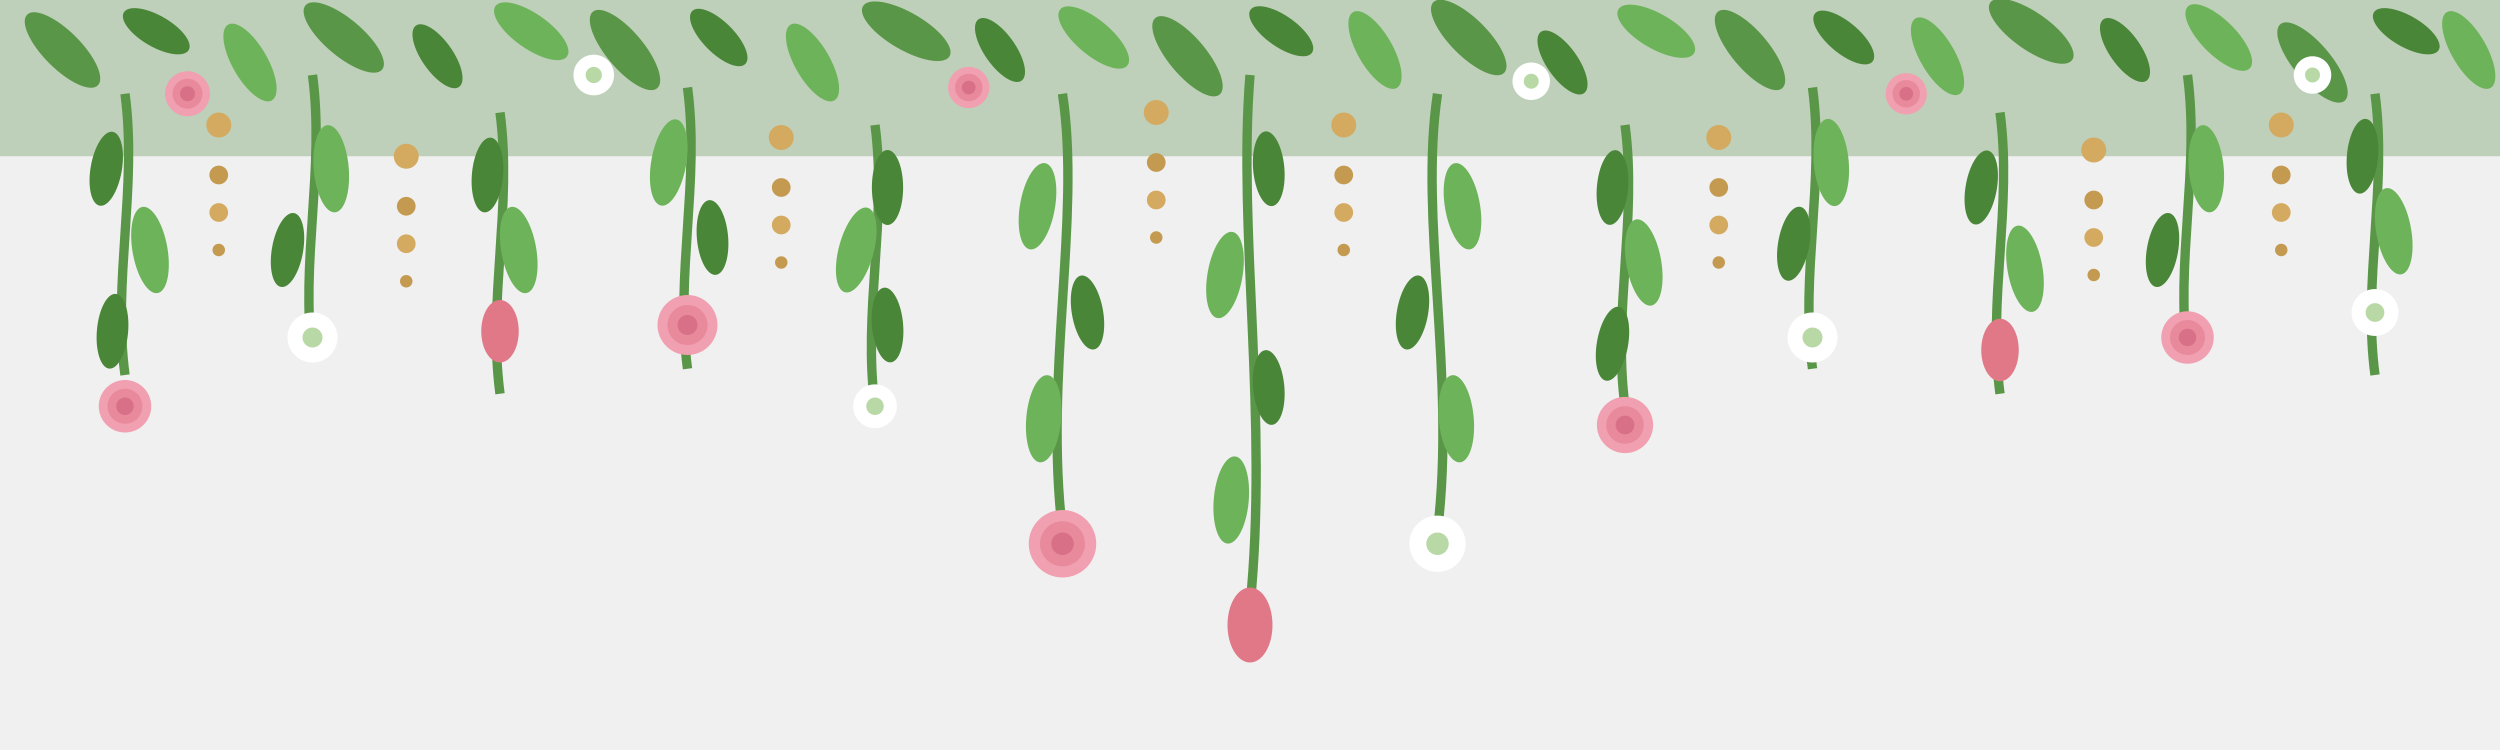
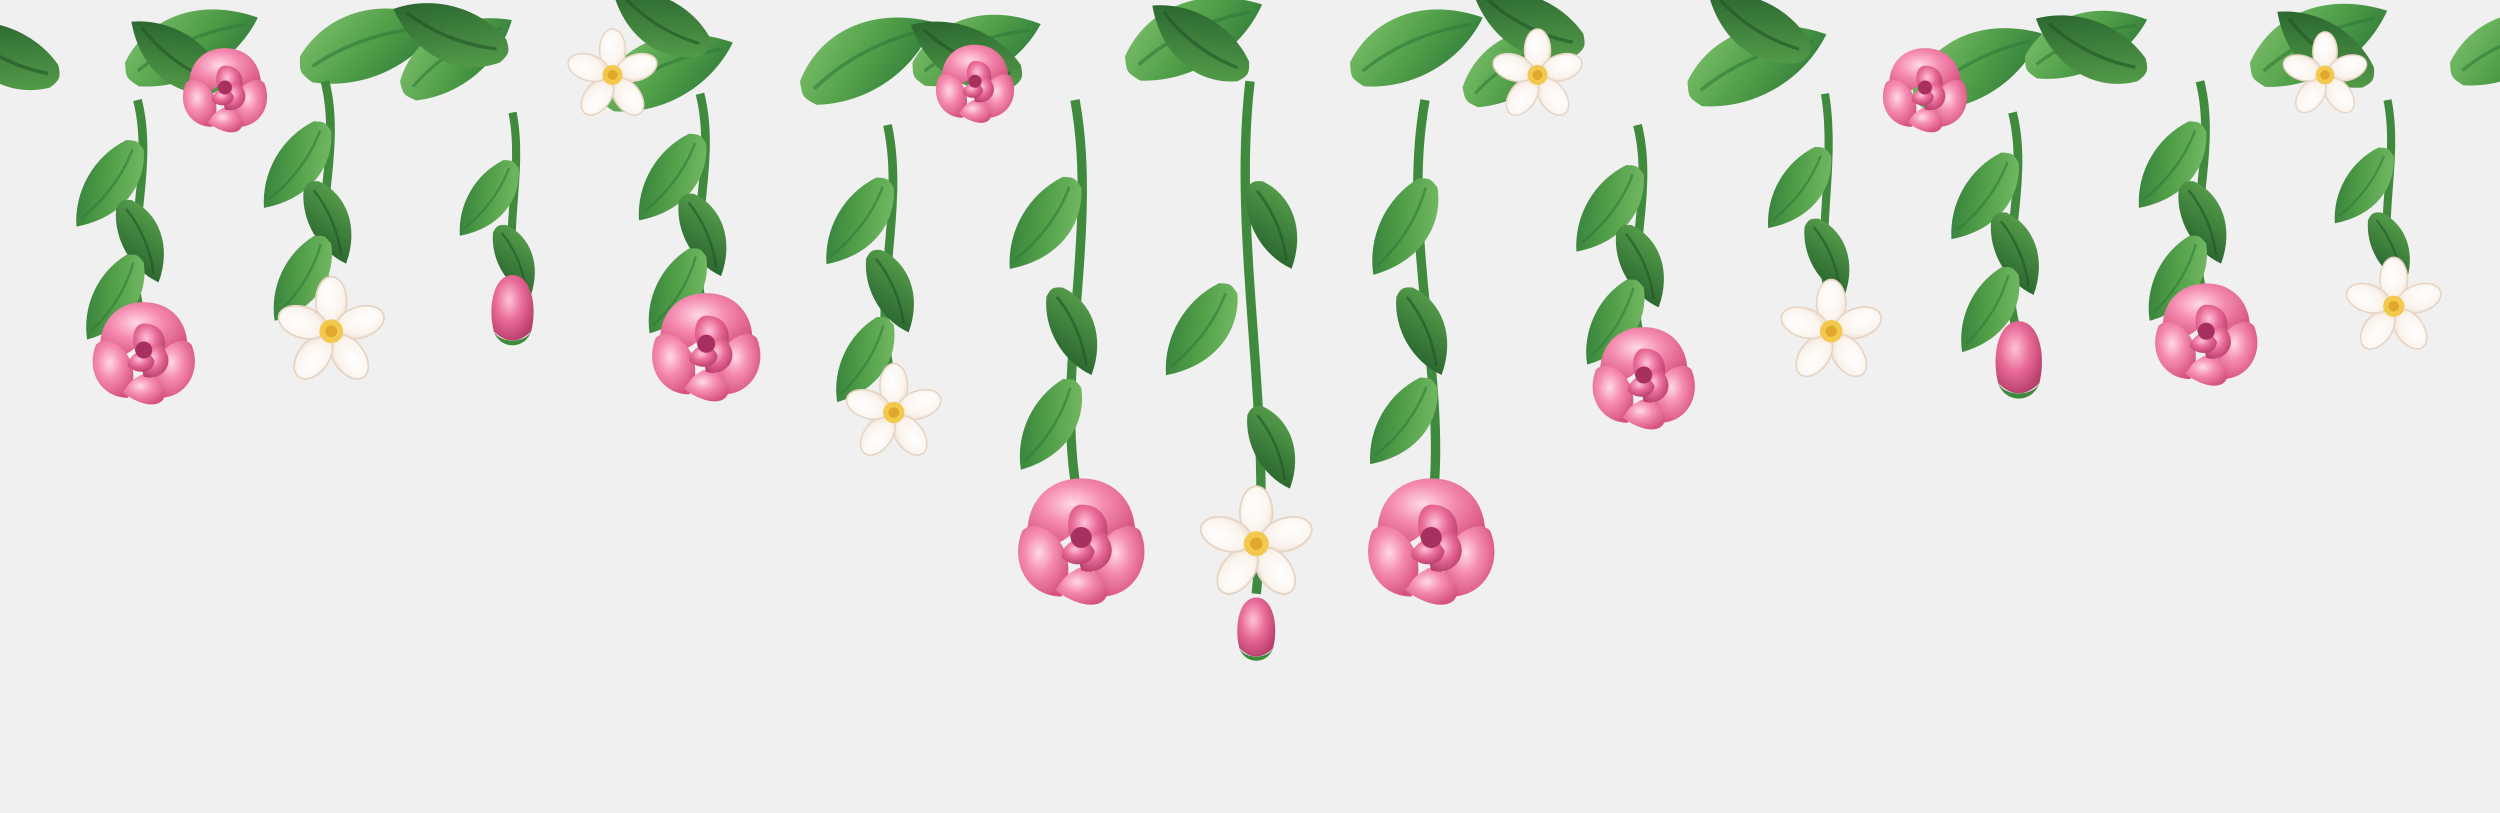
- <svg xmlns="http://www.w3.org/2000/svg" viewBox="0 0 400 120" fill="none">
+ <svg xmlns="http://www.w3.org/2000/svg" viewBox="0 0 400 130" fill="none">
  <defs>
-     <g id="leafH">
-       <ellipse rx="8" ry="3" fill="#5a9648" />
-     </g>
-     <g id="leafD">
-       <ellipse rx="6" ry="2.5" fill="#4a8638" />
-     </g>
-     <g id="leafL">
-       <ellipse rx="7" ry="2.8" fill="#6db35a" />
-     </g>
-     <g id="vine">
-       <path d="M0 0 C 2 15 -2 30 0 45" stroke="#5a9648" stroke-width="1.5" fill="none" />
-     </g>
-     <g id="pinkF">
-       <circle r="6" fill="#f0a0b0" />
-       <circle r="4" fill="#e88a9c" />
-       <circle r="2" fill="#d87088" />
-     </g>
-     <g id="whiteF">
-       <circle r="5" fill="#ffffff" />
-       <circle r="2" fill="#b8d9a6" />
+     <radialGradient id="roseCore" cx="42%" cy="38%" r="65%">
+       <stop offset="0%" stop-color="#ffd9e6" />
+       <stop offset="45%" stop-color="#f58bb0" />
+       <stop offset="100%" stop-color="#d6537f" />
+     </radialGradient>
+     <radialGradient id="roseCoreDeep" cx="42%" cy="38%" r="65%">
+       <stop offset="0%" stop-color="#ffc2d8" />
+       <stop offset="50%" stop-color="#e86a97" />
+       <stop offset="100%" stop-color="#b83e6c" />
+     </radialGradient>
+     <radialGradient id="whiteBloom" cx="42%" cy="38%" r="65%">
+       <stop offset="0%" stop-color="#ffffff" />
+       <stop offset="70%" stop-color="#fbf4ee" />
+       <stop offset="100%" stop-color="#efe0d2" />
+     </radialGradient>
+     <linearGradient id="leafGrad" x1="0%" y1="0%" x2="100%" y2="100%">
+       <stop offset="0%" stop-color="#7cbf6a" />
+       <stop offset="55%" stop-color="#4f9d47" />
+       <stop offset="100%" stop-color="#2f7a3a" />
+     </linearGradient>
+     <linearGradient id="leafGradDark" x1="0%" y1="0%" x2="100%" y2="100%">
+       <stop offset="0%" stop-color="#5aa34d" />
+       <stop offset="100%" stop-color="#245f2c" />
+     </linearGradient>
+     <g id="leaf">
+       <path d="M0 0 C 6 -4 14 -3 20 4 C 14 8 6 8 0 4 C -1 2 -1 2 0 0 Z" fill="url(#leafGrad)" />
+       <path d="M1 2 C 7 1 13 2 18 4" stroke="#2f7a3a" stroke-width="0.5" fill="none" opacity="0.6" />
+     </g>
+     <g id="leafDark">
+       <path d="M0 0 C 5 -3.5 12 -2.5 17 3.5 C 12 7 5 7 0 3.5 C -1 2 -1 1.5 0 0 Z" fill="url(#leafGradDark)" />
+       <path d="M1 1.8 C 6 1 11 1.8 15 3.5" stroke="#1f5426" stroke-width="0.5" fill="none" opacity="0.6" />
+     </g>
+     <g id="rose">
+       <g fill="url(#roseCore)">
+         <path d="M0 -9 C 6 -9 9 -4 8 1 C 4 2 1 0 0 -3 C -1 0 -4 2 -8 1 C -9 -4 -6 -9 0 -9 Z" />
+         <path d="M9 -1 C 11 4 8 9 3 9 C 1 5 2 1 5 -1 C 7 -2 8 -2 9 -1 Z" />
+         <path d="M-9 -1 C -11 4 -8 9 -3 9 C -1 5 -2 1 -5 -1 C -7 -2 -8 -2 -9 -1 Z" />
+         <path d="M-4 8 C 0 11 4 11 4 8 C 3 5 0 4 -1 5 C -3 6 -3 7 -4 8 Z" />
+       </g>
+       <g fill="url(#roseCoreDeep)">
+         <path d="M0 -5 C 4 -5 5 -1 3 2 C 0 3 -2 1 -2 -2 C -2 -4 -1 -5 0 -5 Z" />
+         <path d="M4 0 C 6 3 3 6 0 5 C -1 2 1 -1 3 -1 C 4 -1 4 0 4 0 Z" />
+         <path d="M-3 3 C -1 5 2 4 2 2 C 1 0 -1 0 -2 1 C -3 2 -3 2 -3 3 Z" />
+       </g>
+       <circle r="1.6" fill="#a83060" />
+     </g>
+     <g id="whiteFlower">
+       <g fill="url(#whiteBloom)" stroke="#e6d4c4" stroke-width="0.3">
+         <ellipse cx="0" cy="-5" rx="2.6" ry="4.2" />
+         <ellipse cx="4.8" cy="-1.5" rx="2.6" ry="4.2" transform="rotate(72 4.8 -1.5)" />
+         <ellipse cx="3" cy="4.3" rx="2.6" ry="4.2" transform="rotate(144 3 4.3)" />
+         <ellipse cx="-3" cy="4.3" rx="2.6" ry="4.2" transform="rotate(216 -3 4.3)" />
+         <ellipse cx="-4.8" cy="-1.5" rx="2.6" ry="4.2" transform="rotate(288 -4.8 -1.5)" />
+       </g>
+       <circle r="2" fill="#f2c94c" />
+       <circle r="1" fill="#e0a92e" />
    </g>
    <g id="bud">
-       <ellipse rx="3" ry="5" fill="#e07888" />
-     </g>
-     <g id="beads">
-       <circle cx="0" cy="0" r="2" fill="#d4aa60" />
-       <circle cx="0" cy="8" r="1.5" fill="#c49a50" />
-       <circle cx="0" cy="14" r="1.5" fill="#d4aa60" />
-       <circle cx="0" cy="20" r="1" fill="#c49a50" />
+       <path d="M0 -6 C 3 -6 4 -1 3 3 C 1 5 -1 5 -3 3 C -4 -1 -3 -6 0 -6 Z" fill="url(#roseCoreDeep)" />
+       <path d="M-3 3 C -2 6 2 6 3 3 C 2 5 -2 5 -3 3 Z" fill="#3f8a3d" />
+     </g>
+     <g id="vineShort">
+       <path d="M0 0 C 3 12 -3 24 1 36" stroke="#3f8a3d" stroke-width="1.4" fill="none" />
+       <use href="#leaf" transform="translate(1 8) rotate(120) scale(0.8)" />
+       <use href="#leafDark" transform="translate(-1 16) rotate(60) scale(0.8)" />
+       <use href="#leaf" transform="translate(1 26) rotate(115) scale(0.75)" />
    </g>
  </defs>
  <style>
-     /*
-       Realistic hanging garland: the top rail is fixed, and every dangling vine
-       pivots from ITS OWN top anchor (transform-box: fill-box + origin center top).
-       A pendulum easing (in-out) with a tiny counter-swing at the extremes reads
-       like fabric/greenery caught in a light breeze. Amplitudes are small because
-       a heavy garland barely moves; staggered durations/delays desynchronize them.
-     */
    .vine-left, .vine-right, .vine-center {
      transform-box: fill-box;
      transform-origin: center top;
    }
- 
-     @keyframes swayA {
-       0%   { transform: rotate(-1.6deg); }
-       50%  { transform: rotate(1.6deg); }
-       100% { transform: rotate(-1.6deg); }
-     }
-     @keyframes swayB {
-       0%   { transform: rotate(1.4deg); }
-       50%  { transform: rotate(-1.4deg); }
-       100% { transform: rotate(1.4deg); }
-     }
-     /* Center vines are longer/heavier, so they swing a touch wider and slower */
-     @keyframes swayC {
-       0%   { transform: rotate(-2.2deg); }
-       50%  { transform: rotate(2.2deg); }
-       100% { transform: rotate(-2.2deg); }
-     }
- 
-     /* Beads hang as a plumb line: gentle pendulum from their own top */
-     @keyframes beadSwing {
-       0%   { transform: rotate(-2deg); }
-       50%  { transform: rotate(2deg); }
-       100% { transform: rotate(-2deg); }
-     }
- 
+     @keyframes swayA { 0%{transform:rotate(-1.8deg)} 50%{transform:rotate(1.8deg)} 100%{transform:rotate(-1.8deg)} }
+     @keyframes swayB { 0%{transform:rotate(1.5deg)} 50%{transform:rotate(-1.5deg)} 100%{transform:rotate(1.5deg)} }
+     @keyframes swayC { 0%{transform:rotate(-2.4deg)} 50%{transform:rotate(2.4deg)} 100%{transform:rotate(-2.4deg)} }
    .vine-left   { animation: swayA 4.2s ease-in-out infinite; }
    .vine-right  { animation: swayB 4.8s ease-in-out infinite; }
    .vine-center { animation: swayC 5.6s ease-in-out infinite; }
-     .beads-anim  {
-       transform-box: fill-box;
-       transform-origin: center top;
-       animation: beadSwing 3.4s ease-in-out infinite;
-     }
    @media (prefers-reduced-motion: reduce) {
-       .vine-left, .vine-right, .vine-center, .beads-anim { animation: none; }
+       .vine-left, .vine-right, .vine-center { animation: none; }
    }
  </style>
-   <rect x="0" y="0" width="400" height="25" fill="#4a8638" opacity="0.3" />
  <g>
-     <use href="#leafH" transform="translate(10 8) rotate(45)" />
-     <use href="#leafD" transform="translate(25 5) rotate(30)" />
-     <use href="#leafL" transform="translate(40 10) rotate(60)" />
-     <use href="#leafH" transform="translate(55 6) rotate(40)" />
-     <use href="#leafD" transform="translate(70 9) rotate(55)" />
-     <use href="#leafL" transform="translate(85 5) rotate(35)" />
-     <use href="#leafH" transform="translate(100 8) rotate(50)" />
-     <use href="#leafD" transform="translate(115 6) rotate(45)" />
-     <use href="#leafL" transform="translate(130 10) rotate(60)" />
-     <use href="#leafH" transform="translate(145 5) rotate(30)" />
-     <use href="#leafD" transform="translate(160 8) rotate(55)" />
-     <use href="#leafL" transform="translate(175 6) rotate(40)" />
-     <use href="#leafH" transform="translate(190 9) rotate(50)" />
-     <use href="#leafD" transform="translate(205 5) rotate(35)" />
-     <use href="#leafL" transform="translate(220 8) rotate(60)" />
-     <use href="#leafH" transform="translate(235 6) rotate(45)" />
-     <use href="#leafD" transform="translate(250 10) rotate(55)" />
-     <use href="#leafL" transform="translate(265 5) rotate(30)" />
-     <use href="#leafH" transform="translate(280 8) rotate(50)" />
-     <use href="#leafD" transform="translate(295 6) rotate(40)" />
-     <use href="#leafL" transform="translate(310 9) rotate(60)" />
-     <use href="#leafH" transform="translate(325 5) rotate(35)" />
-     <use href="#leafD" transform="translate(340 8) rotate(55)" />
-     <use href="#leafL" transform="translate(355 6) rotate(45)" />
-     <use href="#leafH" transform="translate(370 10) rotate(50)" />
-     <use href="#leafD" transform="translate(385 5) rotate(30)" />
-     <use href="#leafL" transform="translate(395 8) rotate(60)" />
-   </g>
-   <g transform="translate(20 15)">
+     <use href="#leafDark" transform="translate(8 14) rotate(200) scale(1.1)" />
+     <use href="#leaf" transform="translate(20 10) rotate(-30) scale(1.1)" />
+     <use href="#leafDark" transform="translate(34 15) rotate(210) scale(1)" />
+     <use href="#leaf" transform="translate(48 9) rotate(-25) scale(1.15)" />
+     <use href="#leaf" transform="translate(64 13) rotate(-40) scale(1)" />
+     <use href="#leafDark" transform="translate(80 10) rotate(195) scale(1.1)" />
+     <use href="#leaf" transform="translate(96 14) rotate(-30) scale(1.1)" />
+     <use href="#leafDark" transform="translate(112 9) rotate(205) scale(1)" />
+     <use href="#leaf" transform="translate(128 13) rotate(-35) scale(1.15)" />
+     <use href="#leaf" transform="translate(146 10) rotate(-28) scale(1.05)" />
+     <use href="#leafDark" transform="translate(162 14) rotate(200) scale(1.1)" />
+     <use href="#leaf" transform="translate(180 9) rotate(-32) scale(1.15)" />
+     <use href="#leafDark" transform="translate(198 13) rotate(210) scale(1.05)" />
+     <use href="#leaf" transform="translate(216 10) rotate(-30) scale(1.1)" />
+     <use href="#leaf" transform="translate(234 14) rotate(-38) scale(1)" />
+     <use href="#leafDark" transform="translate(252 9) rotate(200) scale(1.1)" />
+     <use href="#leaf" transform="translate(270 13) rotate(-30) scale(1.15)" />
+     <use href="#leafDark" transform="translate(288 10) rotate(205) scale(1.05)" />
+     <use href="#leaf" transform="translate(306 14) rotate(-34) scale(1.1)" />
+     <use href="#leaf" transform="translate(324 9) rotate(-28) scale(1)" />
+     <use href="#leafDark" transform="translate(342 13) rotate(200) scale(1.1)" />
+     <use href="#leaf" transform="translate(360 10) rotate(-32) scale(1.15)" />
+     <use href="#leafDark" transform="translate(378 14) rotate(210) scale(1.05)" />
+     <use href="#leaf" transform="translate(392 10) rotate(-30) scale(1.05)" />
+   </g>
+   <g transform="translate(22 16)">
    <g class="vine-left">
-       <use href="#vine" />
-       <use href="#leafD" transform="translate(-3 12) rotate(100)" />
-       <use href="#leafL" transform="translate(4 25) rotate(80)" />
-       <use href="#leafD" transform="translate(-2 38) rotate(95)" />
-       <use href="#pinkF" transform="translate(0 50) scale(0.7)" />
-     </g>
-   </g>
-   <g transform="translate(50 12)">
-     <g class="vine-right" style="animation-delay: 0.3s">
-       <use href="#vine" />
-       <use href="#leafL" transform="translate(3 15) rotate(85)" />
-       <use href="#leafD" transform="translate(-4 28) rotate(100)" />
-       <use href="#whiteF" transform="translate(0 42) scale(0.8)" />
-     </g>
-   </g>
-   <g transform="translate(80 18)">
-     <g class="vine-left" style="animation-delay: 0.6s">
-       <use href="#vine" />
-       <use href="#leafD" transform="translate(-2 10) rotate(95)" />
-       <use href="#leafL" transform="translate(3 22) rotate(80)" />
-       <use href="#bud" transform="translate(0 35)" />
-     </g>
-   </g>
-   <g transform="translate(35 20)">
-     <g class="beads-anim">
-       <use href="#beads" />
-     </g>
-   </g>
-   <g transform="translate(65 25)">
-     <g class="beads-anim" style="animation-delay: 0.5s">
-       <use href="#beads" />
-     </g>
-   </g>
-   <g transform="translate(110 14)">
-     <g class="vine-right" style="animation-delay: 0.2s">
-       <use href="#vine" />
-       <use href="#leafL" transform="translate(-3 12) rotate(100)" />
-       <use href="#leafD" transform="translate(4 24) rotate(85)" />
-       <use href="#pinkF" transform="translate(0 38) scale(0.8)" />
-     </g>
-   </g>
-   <g transform="translate(140 20)">
-     <g class="vine-left" style="animation-delay: 0.4s">
-       <use href="#vine" />
-       <use href="#leafD" transform="translate(2 10) rotate(90)" />
-       <use href="#leafL" transform="translate(-3 20) rotate(105)" />
-       <use href="#leafD" transform="translate(2 32) rotate(85)" />
-       <use href="#whiteF" transform="translate(0 45) scale(0.7)" />
-     </g>
-   </g>
-   <g transform="translate(125 22)">
-     <g class="beads-anim" style="animation-delay: 0.8s">
-       <use href="#beads" />
-     </g>
-   </g>
-   <g transform="translate(170 15)">
+       <use href="#vineShort" />
+       <use href="#rose" transform="translate(1 40) scale(0.85)" />
+     </g>
+   </g>
+   <g transform="translate(52 13)">
+     <g class="vine-right" style="animation-delay:.3s">
+       <use href="#vineShort" />
+       <use href="#whiteFlower" transform="translate(1 40) scale(0.95)" />
+     </g>
+   </g>
+   <g transform="translate(82 18)">
+     <g class="vine-left" style="animation-delay:.6s">
+       <path d="M0 0 C 2 10 -2 20 1 30" stroke="#3f8a3d" stroke-width="1.3" fill="none" />
+       <use href="#leaf" transform="translate(1 9) rotate(120) scale(0.7)" />
+       <use href="#leafDark" transform="translate(-1 18) rotate(60) scale(0.7)" />
+       <use href="#bud" transform="translate(0 32)" />
+     </g>
+   </g>
+   <g transform="translate(112 15)">
+     <g class="vine-right" style="animation-delay:.2s">
+       <use href="#vineShort" />
+       <use href="#rose" transform="translate(1 40) scale(0.9)" />
+     </g>
+   </g>
+   <g transform="translate(142 20)">
+     <g class="vine-left" style="animation-delay:.4s">
+       <path d="M0 0 C 3 14 -3 28 1 42" stroke="#3f8a3d" stroke-width="1.4" fill="none" />
+       <use href="#leaf" transform="translate(1 10) rotate(120) scale(0.8)" />
+       <use href="#leafDark" transform="translate(-1 20) rotate(60) scale(0.8)" />
+       <use href="#leaf" transform="translate(1 32) rotate(115) scale(0.75)" />
+       <use href="#whiteFlower" transform="translate(1 46) scale(0.85)" />
+     </g>
+   </g>
+   <g transform="translate(172 16)">
    <g class="vine-center">
-       <path d="M0 0 C 3 20 -3 45 0 70" stroke="#5a9648" stroke-width="1.5" fill="none" />
-       <use href="#leafL" transform="translate(-4 18) rotate(100)" />
-       <use href="#leafD" transform="translate(4 35) rotate(80)" />
-       <use href="#leafL" transform="translate(-3 52) rotate(95)" />
-       <use href="#pinkF" transform="translate(0 72) scale(0.9)" />
-     </g>
-   </g>
-   <g transform="translate(200 12)">
-     <g class="vine-center" style="animation-delay: 0.5s">
-       <path d="M0 0 C -2 25 3 55 0 85" stroke="#5a9648" stroke-width="1.5" fill="none" />
-       <use href="#leafD" transform="translate(3 15) rotate(85)" />
-       <use href="#leafL" transform="translate(-4 32) rotate(100)" />
-       <use href="#leafD" transform="translate(3 50) rotate(85)" />
-       <use href="#leafL" transform="translate(-3 68) rotate(95)" />
-       <use href="#bud" transform="translate(0 88) scale(1.2)" />
-     </g>
-   </g>
-   <g transform="translate(230 15)">
-     <g class="vine-center" style="animation-delay: 1s">
-       <path d="M0 0 C -3 20 3 45 0 70" stroke="#5a9648" stroke-width="1.5" fill="none" />
-       <use href="#leafL" transform="translate(4 18) rotate(80)" />
-       <use href="#leafD" transform="translate(-4 35) rotate(100)" />
-       <use href="#leafL" transform="translate(3 52) rotate(85)" />
-       <use href="#whiteF" transform="translate(0 72) scale(0.9)" />
-     </g>
-   </g>
-   <g transform="translate(185 18)">
-     <g class="beads-anim" style="animation-delay: 0.3s">
-       <use href="#beads" />
-     </g>
-   </g>
-   <g transform="translate(215 20)">
-     <g class="beads-anim" style="animation-delay: 0.7s">
-       <use href="#beads" />
-     </g>
-   </g>
-   <g transform="translate(260 20)">
-     <g class="vine-left" style="animation-delay: 0.3s">
-       <use href="#vine" />
-       <use href="#leafD" transform="translate(-2 10) rotate(95)" />
-       <use href="#leafL" transform="translate(3 22) rotate(80)" />
-       <use href="#leafD" transform="translate(-2 35) rotate(100)" />
-       <use href="#pinkF" transform="translate(0 48) scale(0.75)" />
-     </g>
-   </g>
-   <g transform="translate(290 14)">
-     <g class="vine-right" style="animation-delay: 0.6s">
-       <use href="#vine" />
-       <use href="#leafL" transform="translate(3 12) rotate(85)" />
-       <use href="#leafD" transform="translate(-3 25) rotate(100)" />
-       <use href="#whiteF" transform="translate(0 40) scale(0.8)" />
-     </g>
-   </g>
-   <g transform="translate(275 22)">
-     <g class="beads-anim" style="animation-delay: 0.4s">
-       <use href="#beads" />
-     </g>
-   </g>
-   <g transform="translate(320 18)">
+       <path d="M0 0 C 4 22 -4 46 1 66" stroke="#3f8a3d" stroke-width="1.5" fill="none" />
+       <use href="#leaf" transform="translate(1 14) rotate(120) scale(0.85)" />
+       <use href="#leafDark" transform="translate(-2 30) rotate(60) scale(0.85)" />
+       <use href="#leaf" transform="translate(1 46) rotate(115) scale(0.8)" />
+       <use href="#rose" transform="translate(1 70) scale(1.05)" />
+     </g>
+   </g>
+   <g transform="translate(200 13)">
+     <g class="vine-center" style="animation-delay:.5s">
+       <path d="M0 0 C -3 26 4 54 1 82" stroke="#3f8a3d" stroke-width="1.5" fill="none" />
+       <use href="#leafDark" transform="translate(2 16) rotate(60) scale(0.85)" />
+       <use href="#leaf" transform="translate(-2 34) rotate(120) scale(0.85)" />
+       <use href="#leafDark" transform="translate(2 52) rotate(60) scale(0.8)" />
+       <use href="#whiteFlower" transform="translate(1 74) scale(1)" />
+       <use href="#bud" transform="translate(1 88) scale(0.9)" />
+     </g>
+   </g>
+   <g transform="translate(228 16)">
+     <g class="vine-center" style="animation-delay:1s">
+       <path d="M0 0 C -4 22 4 46 1 66" stroke="#3f8a3d" stroke-width="1.5" fill="none" />
+       <use href="#leaf" transform="translate(2 14) rotate(115) scale(0.85)" />
+       <use href="#leafDark" transform="translate(-2 30) rotate(60) scale(0.85)" />
+       <use href="#leaf" transform="translate(2 46) rotate(120) scale(0.8)" />
+       <use href="#rose" transform="translate(1 70) scale(1.05)" />
+     </g>
+   </g>
+   <g transform="translate(262 20)">
+     <g class="vine-left" style="animation-delay:.3s">
+       <use href="#vineShort" />
+       <use href="#rose" transform="translate(1 40) scale(0.85)" />
+     </g>
+   </g>
+   <g transform="translate(292 15)">
+     <g class="vine-right" style="animation-delay:.6s">
+       <path d="M0 0 C 2 12 -2 24 1 34" stroke="#3f8a3d" stroke-width="1.3" fill="none" />
+       <use href="#leaf" transform="translate(1 10) rotate(120) scale(0.75)" />
+       <use href="#leafDark" transform="translate(-1 20) rotate(60) scale(0.75)" />
+       <use href="#whiteFlower" transform="translate(1 38) scale(0.9)" />
+     </g>
+   </g>
+   <g transform="translate(322 18)">
    <g class="vine-right">
-       <use href="#vine" />
-       <use href="#leafD" transform="translate(-3 12) rotate(100)" />
-       <use href="#leafL" transform="translate(4 25) rotate(80)" />
-       <use href="#bud" transform="translate(0 38)" />
-     </g>
-   </g>
-   <g transform="translate(350 12)">
-     <g class="vine-left" style="animation-delay: 0.5s">
-       <use href="#vine" />
-       <use href="#leafL" transform="translate(3 15) rotate(85)" />
-       <use href="#leafD" transform="translate(-4 28) rotate(100)" />
-       <use href="#pinkF" transform="translate(0 42) scale(0.7)" />
-     </g>
-   </g>
-   <g transform="translate(380 15)">
-     <g class="vine-right" style="animation-delay: 0.8s">
-       <use href="#vine" />
-       <use href="#leafD" transform="translate(-2 10) rotate(95)" />
-       <use href="#leafL" transform="translate(3 22) rotate(80)" />
-       <use href="#whiteF" transform="translate(0 35) scale(0.75)" />
-     </g>
-   </g>
-   <g transform="translate(335 24)">
-     <g class="beads-anim" style="animation-delay: 0.2s">
-       <use href="#beads" />
-     </g>
-   </g>
-   <g transform="translate(365 20)">
-     <g class="beads-anim" style="animation-delay: 0.9s">
-       <use href="#beads" />
-     </g>
-   </g>
-   <use href="#pinkF" transform="translate(30 15) scale(0.6)" />
-   <use href="#whiteF" transform="translate(95 12) scale(0.65)" />
-   <use href="#pinkF" transform="translate(155 14) scale(0.55)" />
-   <use href="#whiteF" transform="translate(245 13) scale(0.6)" />
-   <use href="#pinkF" transform="translate(305 15) scale(0.55)" />
-   <use href="#whiteF" transform="translate(370 12) scale(0.6)" />
+       <use href="#vineShort" />
+       <use href="#bud" transform="translate(1 40) scale(1.1)" />
+     </g>
+   </g>
+   <g transform="translate(352 13)">
+     <g class="vine-left" style="animation-delay:.5s">
+       <use href="#vineShort" />
+       <use href="#rose" transform="translate(1 40) scale(0.85)" />
+     </g>
+   </g>
+   <g transform="translate(382 16)">
+     <g class="vine-right" style="animation-delay:.8s">
+       <path d="M0 0 C 2 10 -2 20 1 30" stroke="#3f8a3d" stroke-width="1.3" fill="none" />
+       <use href="#leaf" transform="translate(1 9) rotate(120) scale(0.7)" />
+       <use href="#leafDark" transform="translate(-1 18) rotate(60) scale(0.7)" />
+       <use href="#whiteFlower" transform="translate(1 33) scale(0.85)" />
+     </g>
+   </g>
+   <use href="#rose" transform="translate(36 14) scale(0.7)" />
+   <use href="#whiteFlower" transform="translate(98 12) scale(0.8)" />
+   <use href="#rose" transform="translate(156 13) scale(0.65)" />
+   <use href="#whiteFlower" transform="translate(246 12) scale(0.8)" />
+   <use href="#rose" transform="translate(308 14) scale(0.7)" />
+   <use href="#whiteFlower" transform="translate(372 12) scale(0.75)" />
</svg>
